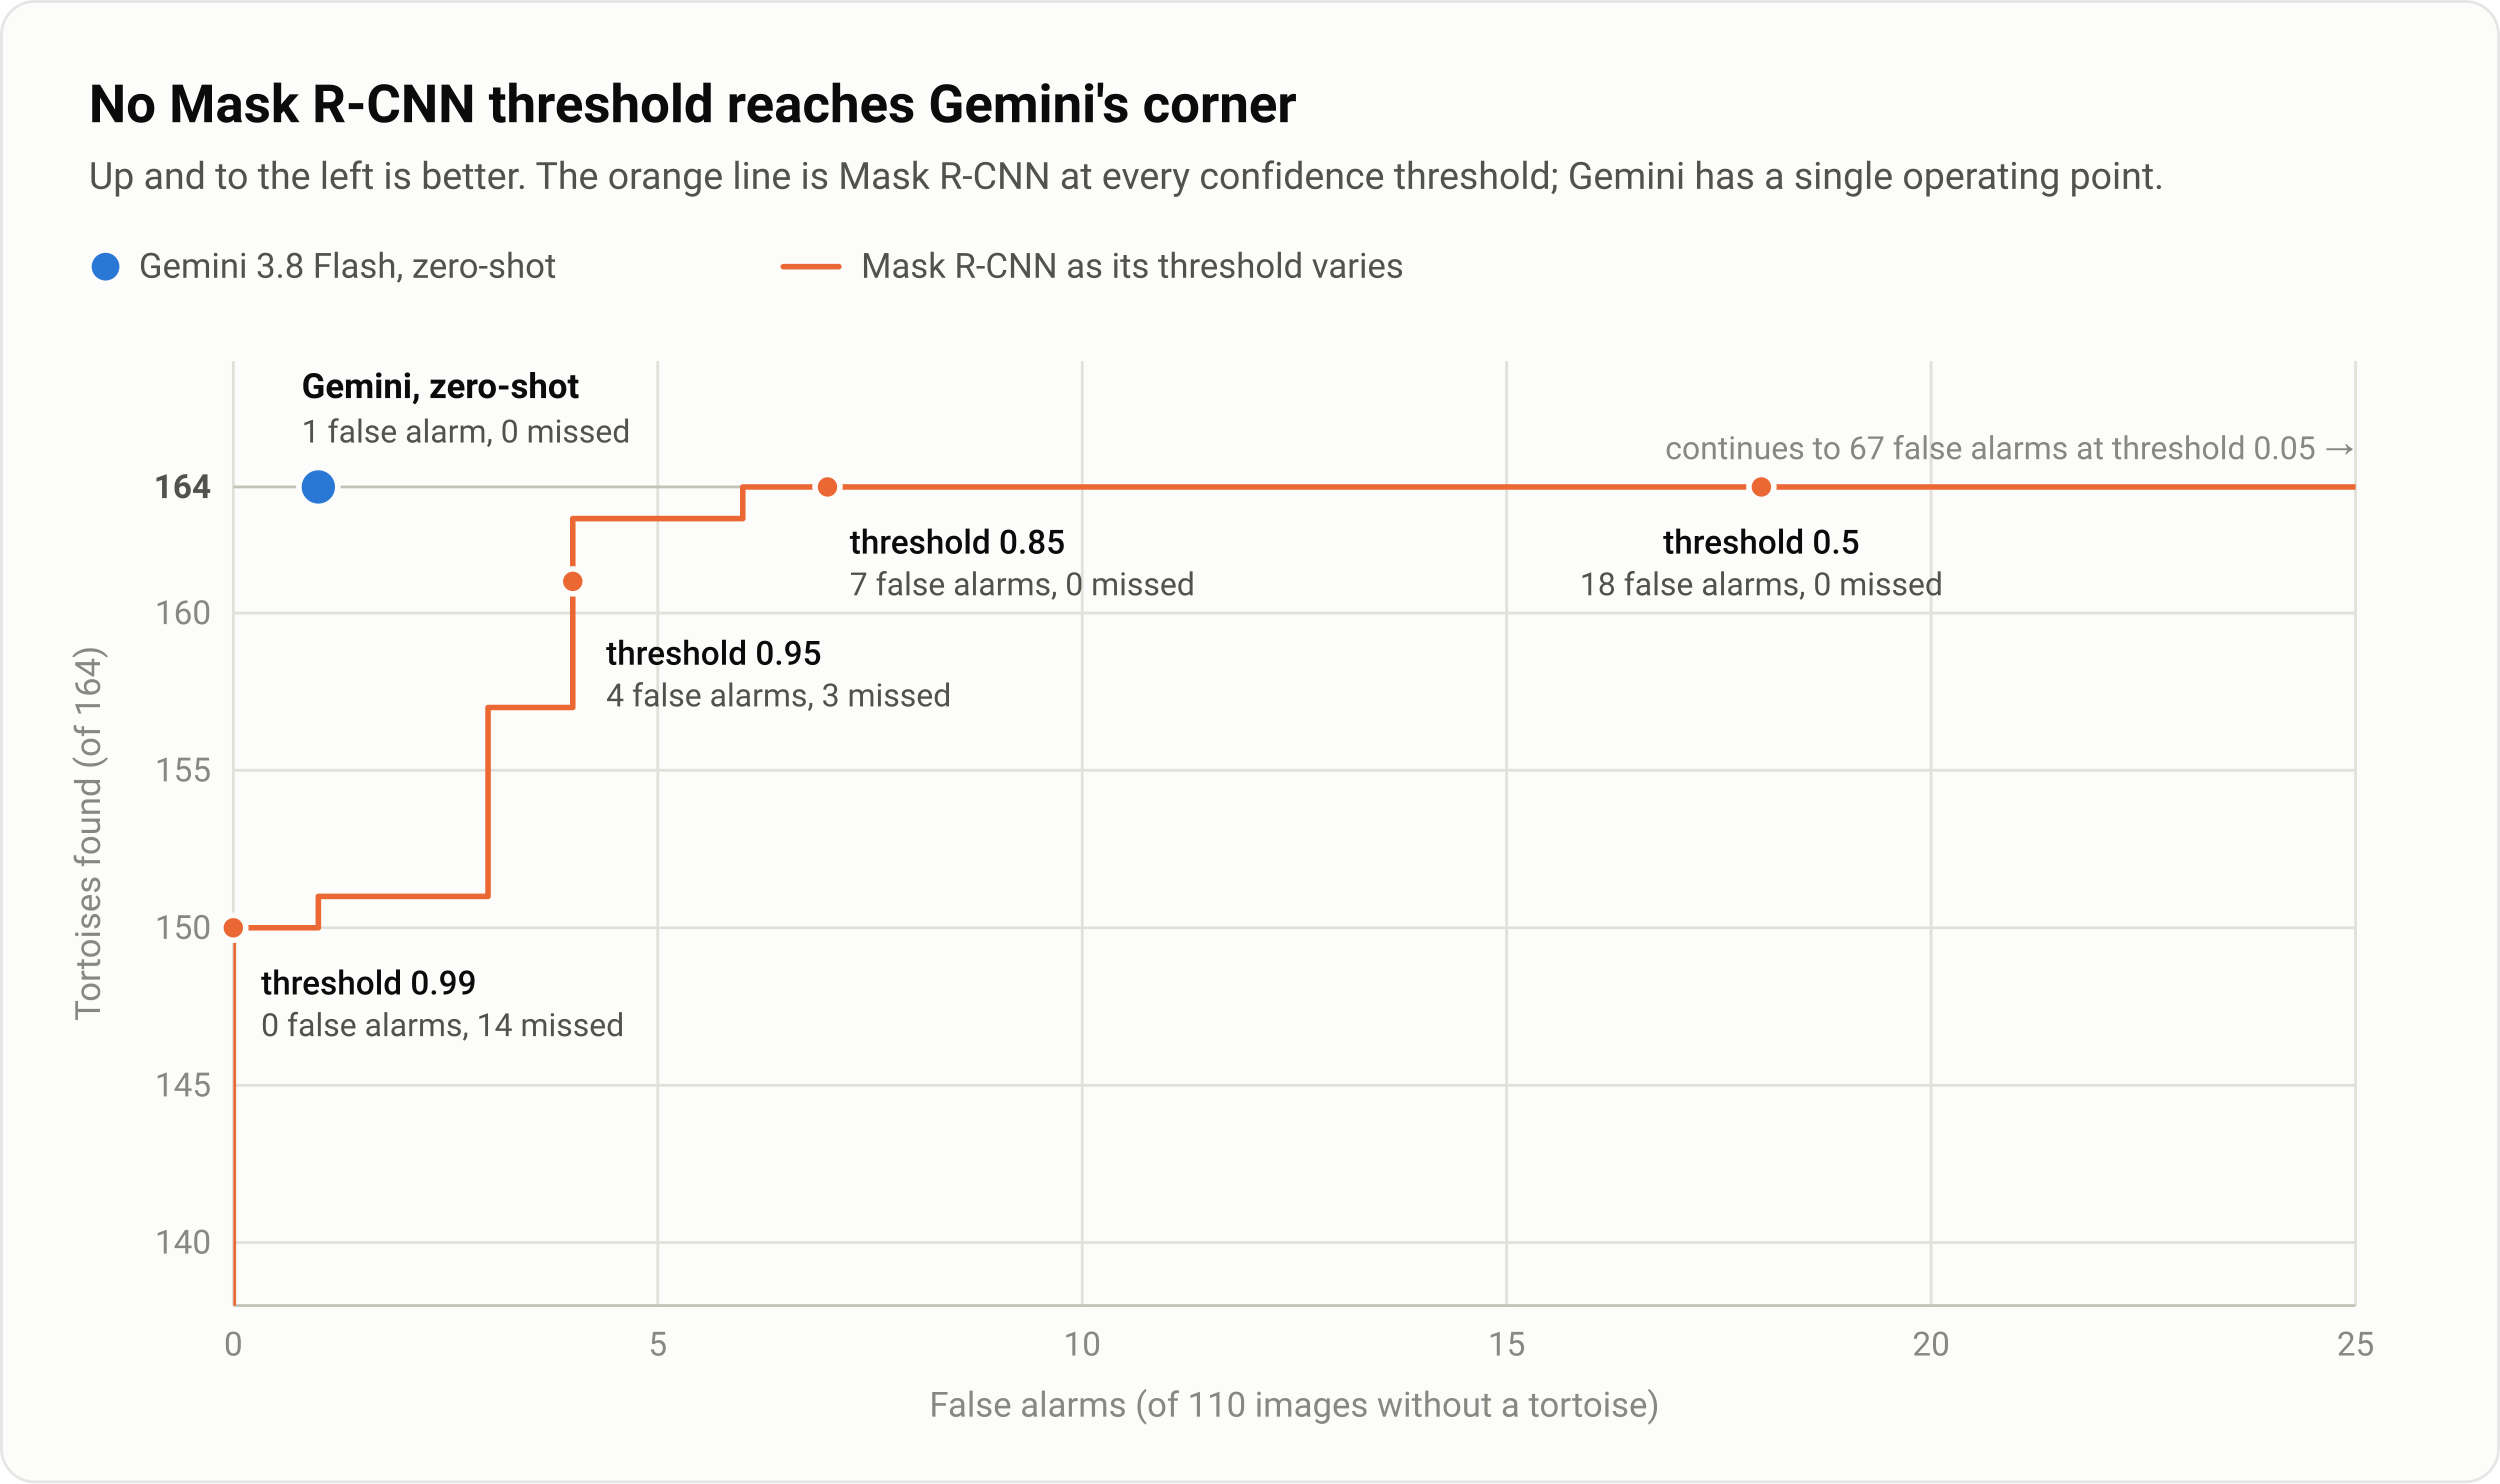
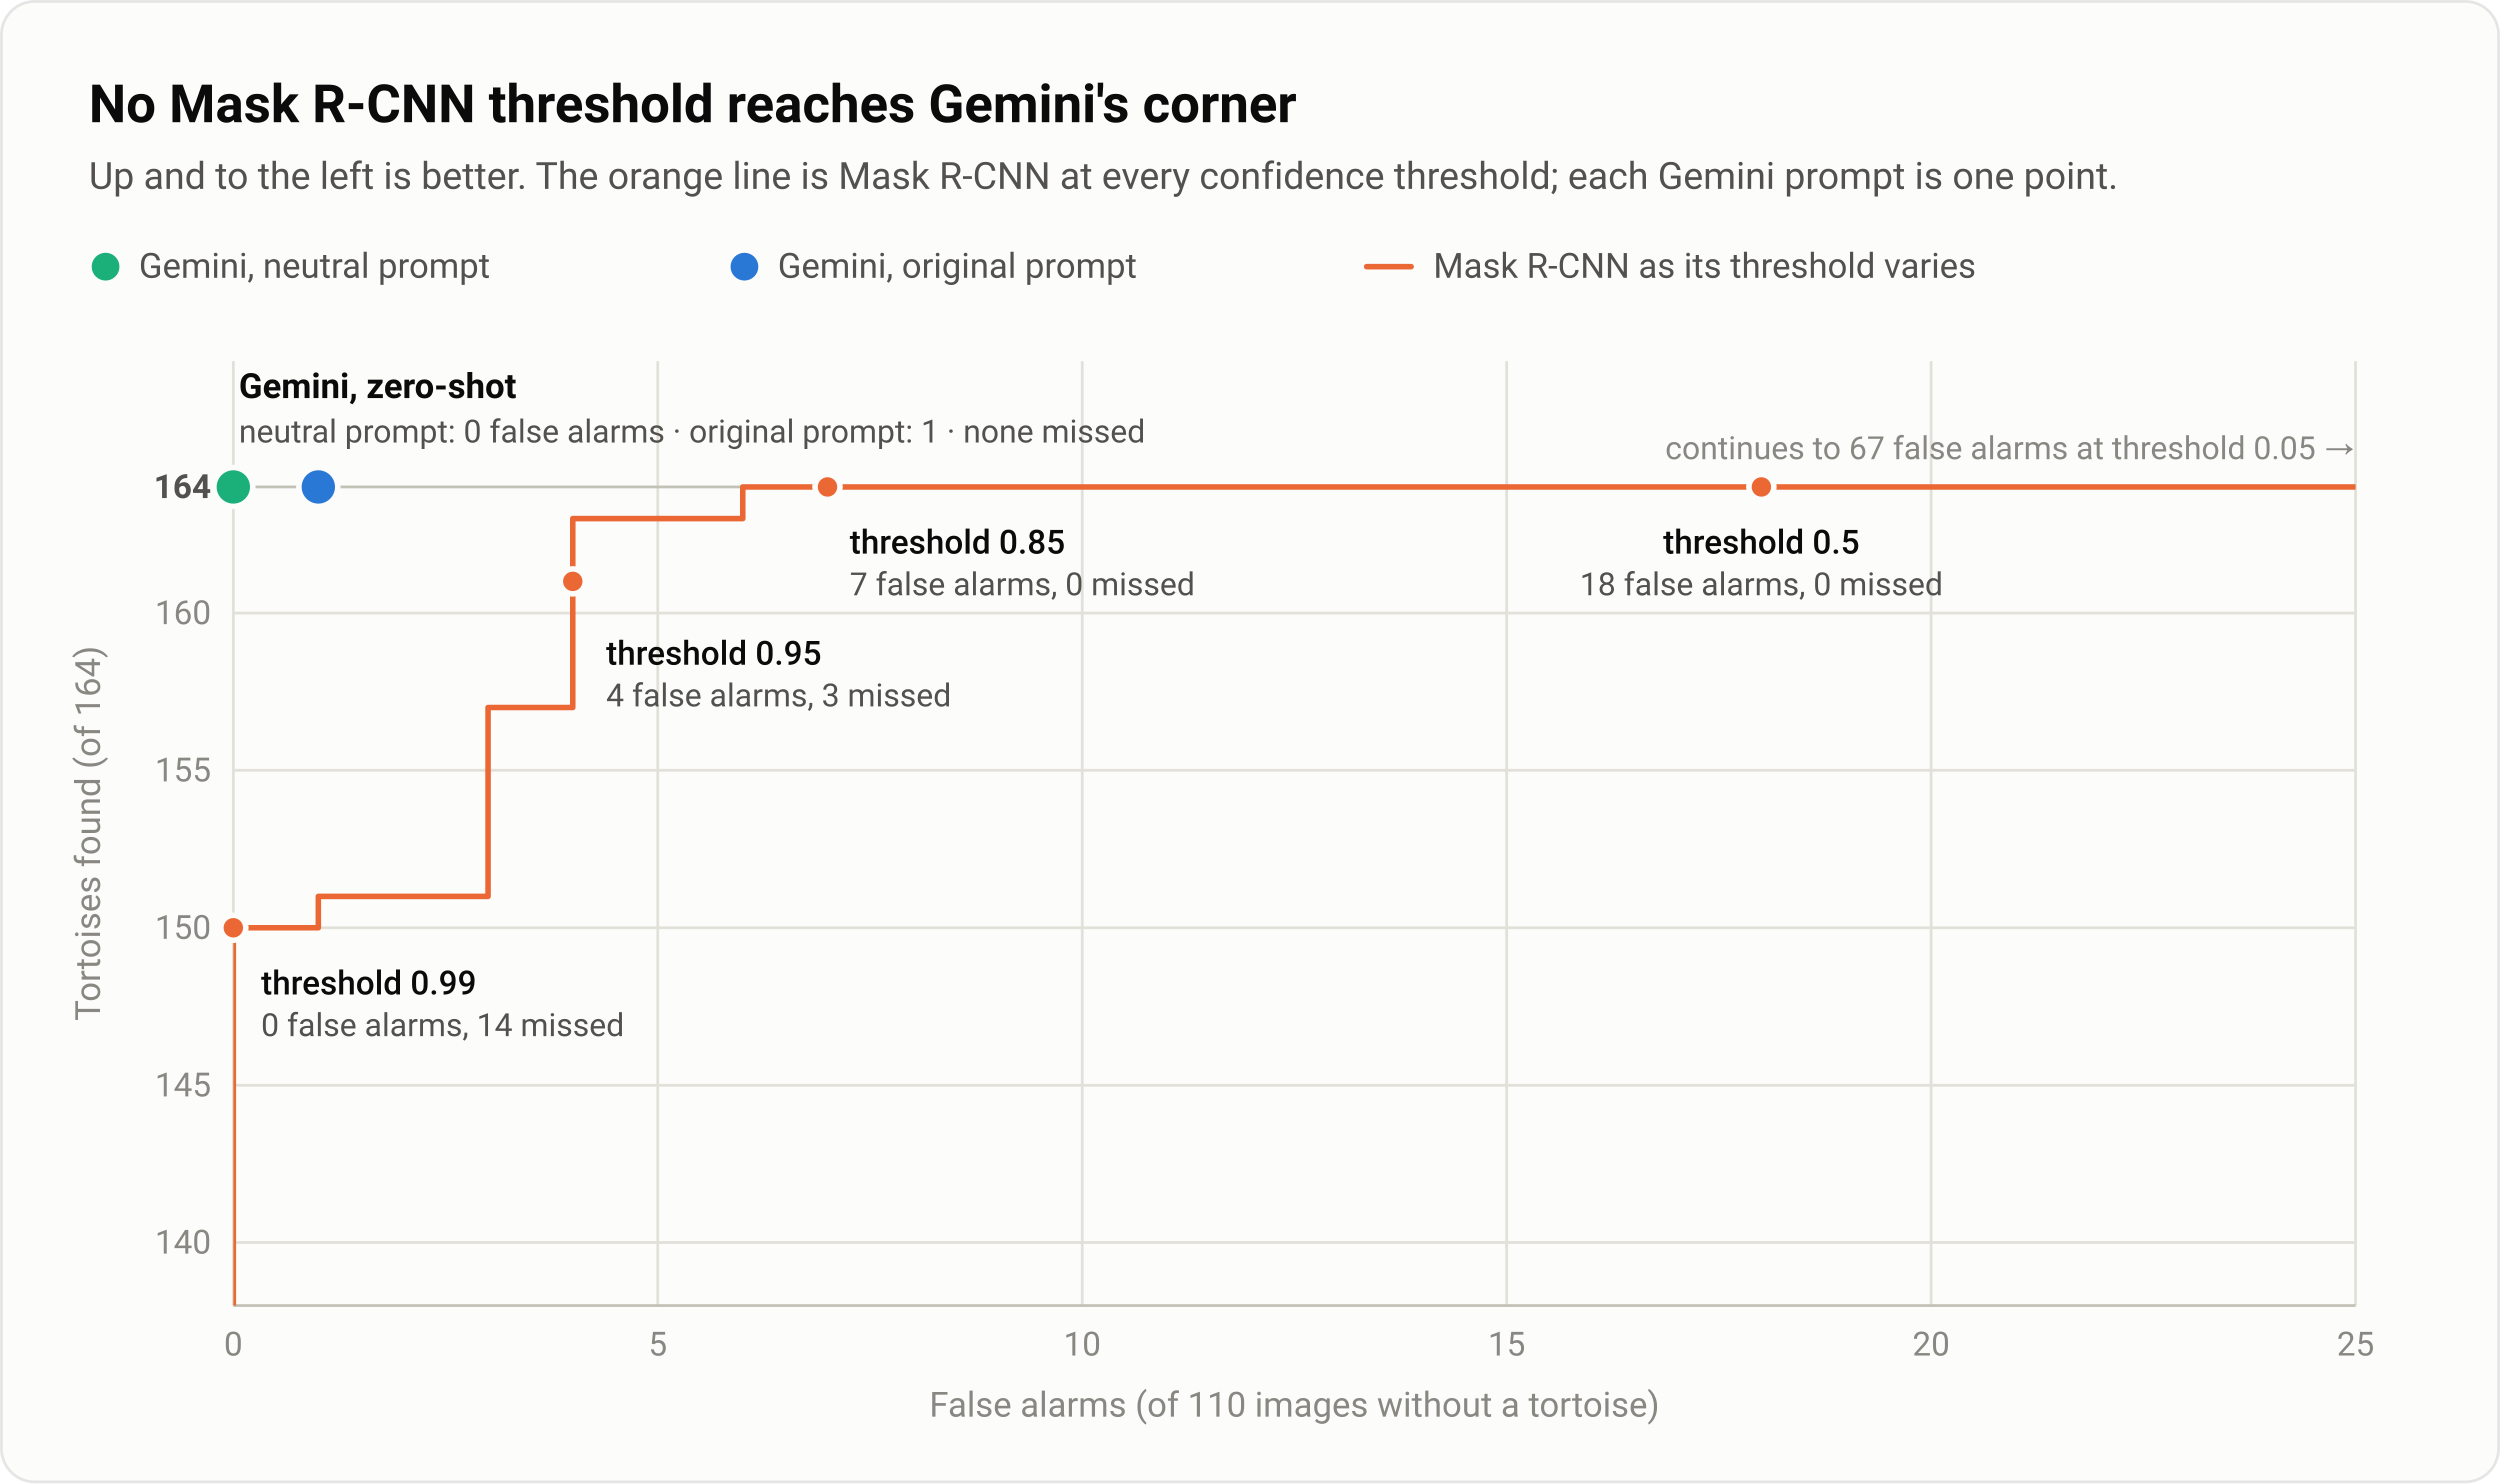
<svg xmlns="http://www.w3.org/2000/svg" width="900" height="534" viewBox="0 0 900 534" role="img" aria-labelledby="t d" font-family="system-ui, -apple-system, 'Segoe UI', Roboto, Helvetica, Arial, sans-serif">
  <rect x="0.5" y="0.5" width="899" height="533" rx="12" fill="#fcfcfb" stroke="#0b0b0b" stroke-opacity="0.1" />
  <text x="32.0" y="44.0" font-size="19" font-weight="600" fill="#0b0b0b" text-anchor="start">No Mask R-CNN threshold reaches Gemini's corner</text>
-   <text x="32.0" y="68.0" font-size="13.5" font-weight="400" fill="#52514e" text-anchor="start">Up and to the left is better. The orange line is Mask R-CNN at every confidence threshold; Gemini has a single operating point.</text>
-   <circle cx="38" cy="96" r="5" fill="#2a78d6" />
-   <text x="50.0" y="100.0" font-size="12.5" font-weight="400" fill="#52514e" text-anchor="start">Gemini 3.8 Flash, zero-shot</text>
-   <line x1="282" y1="96" x2="302" y2="96" stroke="#eb6834" stroke-width="2" stroke-linecap="round" />
-   <text x="310.0" y="100.0" font-size="12.5" font-weight="400" fill="#52514e" text-anchor="start">Mask R-CNN as its threshold varies</text>
+   <text x="32.0" y="68.0" font-size="13.5" font-weight="400" fill="#52514e" text-anchor="start">Up and to the left is better. The orange line is Mask R-CNN at every confidence threshold; each Gemini prompt is one point.</text>
+   <circle cx="38" cy="96" r="5" fill="#1baf7a" />
+   <text x="50.0" y="100.0" font-size="12.5" font-weight="400" fill="#52514e" text-anchor="start">Gemini, neutral prompt</text>
+   <circle cx="268" cy="96" r="5" fill="#2a78d6" />
+   <text x="280.0" y="100.0" font-size="12.5" font-weight="400" fill="#52514e" text-anchor="start">Gemini, original prompt</text>
+   <line x1="492" y1="96" x2="508" y2="96" stroke="#eb6834" stroke-width="2" stroke-linecap="round" />
+   <text x="516.0" y="100.0" font-size="12.5" font-weight="400" fill="#52514e" text-anchor="start">Mask R-CNN as its threshold varies</text>
  <line x1="84.0" y1="130" x2="84.0" y2="470" stroke="#e1e0d9" />
  <text x="84.0" y="488.0" font-size="12" font-weight="400" fill="#898781" text-anchor="middle">0</text>
  <line x1="236.8" y1="130" x2="236.8" y2="470" stroke="#e1e0d9" />
  <text x="236.8" y="488.0" font-size="12" font-weight="400" fill="#898781" text-anchor="middle">5</text>
  <line x1="389.6" y1="130" x2="389.6" y2="470" stroke="#e1e0d9" />
  <text x="389.6" y="488.0" font-size="12" font-weight="400" fill="#898781" text-anchor="middle">10</text>
  <line x1="542.4" y1="130" x2="542.4" y2="470" stroke="#e1e0d9" />
  <text x="542.4" y="488.0" font-size="12" font-weight="400" fill="#898781" text-anchor="middle">15</text>
  <line x1="695.2" y1="130" x2="695.2" y2="470" stroke="#e1e0d9" />
  <text x="695.2" y="488.0" font-size="12" font-weight="400" fill="#898781" text-anchor="middle">20</text>
  <line x1="848.0" y1="130" x2="848.0" y2="470" stroke="#e1e0d9" />
  <text x="848.0" y="488.0" font-size="12" font-weight="400" fill="#898781" text-anchor="middle">25</text>
  <line x1="84" y1="447.3" x2="848" y2="447.3" stroke="#e1e0d9" />
  <text x="76.0" y="451.3" font-size="12" font-weight="400" fill="#898781" text-anchor="end">140</text>
  <line x1="84" y1="390.7" x2="848" y2="390.7" stroke="#e1e0d9" />
  <text x="76.0" y="394.7" font-size="12" font-weight="400" fill="#898781" text-anchor="end">145</text>
  <line x1="84" y1="334.0" x2="848" y2="334.0" stroke="#e1e0d9" />
  <text x="76.0" y="338.0" font-size="12" font-weight="400" fill="#898781" text-anchor="end">150</text>
  <line x1="84" y1="277.3" x2="848" y2="277.3" stroke="#e1e0d9" />
  <text x="76.0" y="281.3" font-size="12" font-weight="400" fill="#898781" text-anchor="end">155</text>
  <line x1="84" y1="220.7" x2="848" y2="220.7" stroke="#e1e0d9" />
  <text x="76.0" y="224.7" font-size="12" font-weight="400" fill="#898781" text-anchor="end">160</text>
  <line x1="84" y1="175.3" x2="848" y2="175.3" stroke="#c3c2b7" />
  <text x="76.0" y="179.3" font-size="12" font-weight="600" fill="#52514e" text-anchor="end">164</text>
  <line x1="84" y1="470" x2="848" y2="470" stroke="#c3c2b7" />
  <text x="466.0" y="510.0" font-size="12.5" font-weight="400" fill="#898781" text-anchor="middle">False alarms (of 110 images without a tortoise)</text>
  <text x="36.0" y="300.0" font-size="12.5" font-weight="400" fill="#898781" text-anchor="middle" transform="rotate(-90 36 300.0)">Tortoises found (of 164)</text>
  <clipPath id="plot">
    <rect x="84" y="124" width="764" height="346" />
  </clipPath>
  <path d="M84.0,2034.0 L84.0,2034.0 L84.0,2022.7 L84.0,2022.7 L84.0,2011.3 L84.0,2011.3 L84.0,2000.0 L84.0,2000.0 L84.0,1988.7 L84.0,1988.7 L84.0,1977.3 L84.0,1977.3 L84.0,1966.0 L84.0,1966.0 L84.0,1954.7 L84.0,1954.7 L84.0,1943.3 L84.0,1943.3 L84.0,1932.0 L84.0,1932.0 L84.0,1920.7 L84.0,1920.7 L84.0,1909.3 L84.0,1909.3 L84.0,1898.0 L84.0,1898.0 L84.0,1886.7 L84.0,1886.7 L84.0,1875.3 L84.0,1875.3 L84.0,1864.0 L84.0,1864.0 L84.0,1852.7 L84.0,1852.7 L84.0,1841.3 L84.0,1841.3 L84.0,1830.0 L84.0,1830.0 L84.0,1818.7 L84.0,1818.7 L84.0,1807.3 L84.0,1807.3 L84.0,1796.0 L84.0,1796.0 L84.0,1784.7 L84.0,1784.7 L84.0,1773.3 L84.0,1773.3 L84.0,1762.0 L84.0,1762.0 L84.0,1750.7 L84.0,1750.7 L84.0,1739.3 L84.0,1739.3 L84.0,1728.0 L84.0,1728.0 L84.0,1716.7 L84.0,1716.7 L84.0,1705.3 L84.0,1705.3 L84.0,1694.0 L84.0,1694.0 L84.0,1682.7 L84.0,1682.7 L84.0,1671.3 L84.0,1671.3 L84.0,1660.0 L84.0,1660.0 L84.0,1648.7 L84.0,1648.7 L84.0,1637.3 L84.0,1637.3 L84.0,1626.0 L84.0,1626.0 L84.0,1614.7 L84.0,1614.7 L84.0,1603.3 L84.0,1603.3 L84.0,1592.0 L84.0,1592.0 L84.0,1580.7 L84.0,1580.7 L84.0,1569.3 L84.0,1569.3 L84.0,1558.0 L84.0,1558.0 L84.0,1546.7 L84.0,1546.7 L84.0,1535.3 L84.0,1535.3 L84.0,1524.0 L84.0,1524.0 L84.0,1512.7 L84.0,1512.7 L84.0,1501.3 L84.0,1501.3 L84.0,1490.0 L84.0,1490.0 L84.0,1478.7 L84.0,1478.7 L84.0,1467.3 L84.0,1467.3 L84.0,1456.0 L84.0,1456.0 L84.0,1444.7 L84.0,1444.7 L84.0,1433.3 L84.0,1433.3 L84.0,1422.0 L84.0,1422.0 L84.0,1410.7 L84.0,1410.7 L84.0,1399.3 L84.0,1399.3 L84.0,1388.0 L84.0,1388.0 L84.0,1376.7 L84.0,1376.7 L84.0,1365.3 L84.0,1365.3 L84.0,1354.0 L84.0,1354.0 L84.0,1342.7 L84.0,1342.7 L84.0,1331.3 L84.0,1331.3 L84.0,1320.0 L84.0,1320.0 L84.0,1308.7 L84.0,1308.7 L84.0,1297.3 L84.0,1297.3 L84.0,1286.0 L84.0,1286.0 L84.0,1274.7 L84.0,1274.7 L84.0,1263.3 L84.0,1263.3 L84.0,1252.0 L84.0,1252.0 L84.0,1240.7 L84.0,1240.7 L84.0,1229.3 L84.0,1229.3 L84.0,1218.0 L84.0,1218.0 L84.0,1206.7 L84.0,1206.7 L84.0,1195.3 L84.0,1195.3 L84.0,1184.0 L84.0,1184.0 L84.0,1172.7 L84.0,1172.7 L84.0,1161.3 L84.0,1161.3 L84.0,1150.0 L84.0,1150.0 L84.0,1138.7 L84.0,1138.7 L84.0,1127.3 L84.0,1127.3 L84.0,1116.0 L84.0,1116.0 L84.0,1104.7 L84.0,1104.7 L84.0,1093.3 L84.0,1093.3 L84.0,1082.0 L84.0,1082.0 L84.0,1070.7 L84.0,1070.7 L84.0,1059.3 L84.0,1059.3 L84.0,1048.0 L84.0,1048.0 L84.0,1036.7 L84.0,1036.7 L84.0,1025.3 L84.0,1025.3 L84.0,1014.0 L84.0,1014.0 L84.0,1002.7 L84.0,1002.7 L84.0,991.3 L84.0,991.3 L84.0,980.0 L84.0,980.0 L84.0,968.7 L84.0,968.7 L84.0,957.3 L84.0,957.3 L84.0,946.0 L84.0,946.0 L84.0,934.7 L84.0,934.7 L84.0,923.3 L84.0,923.3 L84.0,912.0 L84.0,912.0 L84.0,900.7 L84.0,900.7 L84.0,889.3 L84.0,889.3 L84.0,878.0 L84.0,878.0 L84.0,866.7 L84.0,866.7 L84.0,855.3 L84.0,855.3 L84.0,844.0 L84.0,844.0 L84.0,832.7 L84.0,832.7 L84.0,821.3 L84.0,821.3 L84.0,810.0 L84.0,810.0 L84.0,798.7 L84.0,798.7 L84.0,787.3 L84.0,787.3 L84.0,776.0 L84.0,776.0 L84.0,764.7 L84.0,764.7 L84.0,753.3 L84.0,753.3 L84.0,742.0 L84.0,742.0 L84.0,730.7 L84.0,730.7 L84.0,719.3 L84.0,719.3 L84.0,708.0 L84.0,708.0 L84.0,696.7 L84.0,696.7 L84.0,685.3 L84.0,685.3 L84.0,674.0 L84.0,674.0 L84.0,662.7 L84.0,662.7 L84.0,651.3 L84.0,651.3 L84.0,640.0 L84.0,640.0 L84.0,628.7 L84.0,628.7 L84.0,617.3 L84.0,617.3 L84.0,606.0 L84.0,606.0 L84.0,594.7 L84.0,594.7 L84.0,583.3 L84.0,583.3 L84.0,572.0 L84.0,572.0 L84.0,560.7 L84.0,560.7 L84.0,549.3 L84.0,549.3 L84.0,538.0 L84.0,538.0 L84.0,526.7 L84.0,526.7 L84.0,515.3 L84.0,515.3 L84.0,504.0 L84.0,504.0 L84.0,492.7 L84.0,492.7 L84.0,481.3 L84.0,481.3 L84.0,470.0 L84.0,470.0 L84.0,458.7 L84.0,458.7 L84.0,447.3 L84.0,447.3 L84.0,436.0 L84.0,436.0 L84.0,424.7 L84.0,424.7 L84.0,413.3 L84.0,413.3 L84.0,402.0 L84.0,402.0 L84.0,390.7 L84.0,390.7 L84.0,379.3 L84.0,379.3 L84.0,368.0 L84.0,368.0 L84.0,356.7 L84.0,356.7 L84.0,345.3 L84.0,345.3 L84.0,334.0 L114.6,334.0 L114.6,334.0 L114.6,334.0 L114.6,322.7 L145.1,322.7 L145.1,322.7 L175.7,322.7 L175.7,322.7 L175.7,322.7 L175.7,311.3 L175.7,311.3 L175.7,300.0 L175.7,300.0 L175.7,288.7 L175.7,288.7 L175.7,277.3 L175.7,277.3 L175.7,266.0 L175.7,266.0 L175.7,254.7 L206.2,254.7 L206.2,254.7 L206.2,254.7 L206.2,243.3 L206.2,243.3 L206.2,232.0 L206.2,232.0 L206.2,220.7 L206.2,220.7 L206.2,209.3 L206.2,209.3 L206.2,198.0 L206.2,198.0 L206.2,186.7 L236.8,186.7 L236.8,186.7 L267.4,186.7 L267.4,186.7 L267.4,186.7 L267.4,175.3 L297.9,175.3 L297.9,175.3 L328.5,175.3 L328.5,175.3 L359.0,175.3 L359.0,175.3 L389.6,175.3 L389.6,175.3 L420.2,175.3 L420.2,175.3 L450.7,175.3 L450.7,175.3 L481.3,175.3 L481.3,175.3 L511.8,175.3 L511.8,175.3 L542.4,175.3 L542.4,175.3 L573.0,175.3 L573.0,175.3 L603.5,175.3 L603.5,175.3 L634.1,175.3 L634.1,175.3 L664.6,175.3 L664.6,175.3 L695.2,175.3 L695.2,175.3 L725.8,175.3 L725.8,175.3 L756.3,175.3 L756.3,175.3 L786.9,175.3 L786.9,175.3 L817.4,175.3 L817.4,175.3 L848.0,175.3 L848.0,175.3 L878.6,175.3 L878.6,175.3 L909.1,175.3 L909.1,175.3 L939.7,175.3 L939.7,175.3 L970.2,175.3 L970.2,175.3 L1000.8,175.3 L1000.8,175.3 L1031.4,175.3 L1031.4,175.3 L1061.9,175.3 L1061.9,175.3 L1092.5,175.3 L1092.5,175.3 L1123.0,175.3 L1123.0,175.3 L1153.6,175.3 L1153.6,175.3 L1184.2,175.3 L1184.2,175.3 L1214.7,175.3 L1214.7,175.3 L1245.3,175.3 L1245.3,175.3 L1275.8,175.3 L1275.8,175.3 L1306.4,175.3 L1306.4,175.3 L1337.0,175.3 L1337.0,175.3 L1367.5,175.3 L1367.5,175.3 L1398.1,175.3 L1398.1,175.3 L1428.6,175.3 L1428.6,175.3 L1459.2,175.3 L1459.2,175.3 L1489.8,175.3 L1489.8,175.3 L1520.3,175.3 L1520.3,175.3 L1550.9,175.3 L1550.9,175.3 L1581.4,175.3 L1581.4,175.3 L1612.0,175.3 L1612.0,175.3 L1642.6,175.3 L1642.6,175.3 L1673.1,175.3 L1673.1,175.3 L1703.7,175.3 L1703.7,175.3 L1734.2,175.3 L1734.2,175.3 L1764.8,175.3 L1764.8,175.3 L1795.4,175.3 L1795.4,175.3 L1825.9,175.3 L1825.9,175.3 L1856.5,175.3 L1856.5,175.3 L1887.0,175.3 L1887.0,175.3 L1917.6,175.3 L1917.6,175.3 L1948.2,175.3 L1948.2,175.3 L1978.7,175.3 L1978.7,175.3 L2009.3,175.3 L2009.3,175.3 L2039.8,175.3 L2039.8,175.3 L2070.4,175.3 L2070.4,175.3 L2101.0,175.3 L2101.0,175.3 L2131.5,175.3 L2131.5,175.3 L2162.1,175.3 L2162.1,175.3 L2192.6,175.3 L2192.6,175.3 L2223.2,175.3 L2223.2,175.3 L2253.8,175.3 L2253.8,175.3 L2284.3,175.3 L2284.3,175.3 L2314.9,175.3 L2314.9,175.3 L2345.4,175.3 L2345.4,175.3 L2376.0,175.3 L2376.0,175.3 L2406.6,175.3 L2406.6,175.3 L2437.1,175.3 L2437.1,175.3 L2467.7,175.3 L2467.7,175.3 L2498.2,175.3 L2498.2,175.3 L2528.8,175.3 L2528.8,175.3 L2559.4,175.3 L2559.4,175.3 L2589.9,175.3 L2589.9,175.3 L2620.5,175.3 L2620.5,175.3 L2651.0,175.3 L2651.0,175.3 L2681.6,175.3 L2681.6,175.3 L2712.2,175.3 L2712.2,175.3 L2742.7,175.3 L2742.7,175.3 L2773.3,175.3 L2773.3,175.3 L2803.8,175.3 L2803.8,175.3 L2834.4,175.3 L2834.4,175.3 L2865.0,175.3 L2865.0,175.3 L2895.5,175.3 L2895.5,175.3 L2926.1,175.3 L2926.1,175.3 L2956.6,175.3 L2956.6,175.3 L2987.2,175.3 L2987.2,175.3 L3017.8,175.3 L3017.8,175.3 L3048.3,175.3 L3048.3,175.3 L3078.9,175.3 L3078.9,175.3 L3109.4,175.3 L3109.4,175.3 L3140.0,175.3 L3140.0,175.3 L3170.6,175.3 L3170.6,175.3 L3201.1,175.3 L3201.1,175.3 L3231.7,175.3 L3231.7,175.3 L3262.2,175.3 L3262.2,175.3 L3292.8,175.3 L3292.8,175.3 L3323.4,175.3 L3323.4,175.3 L3353.9,175.3 L3353.9,175.3 L3384.5,175.3 L3384.5,175.3 L3415.0,175.3 L3415.0,175.3 L3445.6,175.3 L3445.6,175.3" fill="none" stroke="#eb6834" stroke-width="2" stroke-linejoin="round" stroke-linecap="round" clip-path="url(#plot)" />
  <text x="848.0" y="165.3" font-size="11.5" font-weight="400" fill="#898781" text-anchor="end">continues to 67 false alarms at threshold 0.05 →</text>
  <circle cx="634.1" cy="175.3" r="4.5" fill="#eb6834" stroke="#fcfcfb" stroke-width="2" />
  <text x="634.1" y="199.3" font-size="12" font-weight="500" fill="#0b0b0b" text-anchor="middle">threshold 0.5</text>
  <text x="634.1" y="214.3" font-size="11.5" font-weight="400" fill="#52514e" text-anchor="middle">18 false alarms, 0 missed</text>
  <circle cx="297.9" cy="175.3" r="4.5" fill="#eb6834" stroke="#fcfcfb" stroke-width="2" />
  <text x="305.9" y="199.3" font-size="12" font-weight="500" fill="#0b0b0b" text-anchor="start">threshold 0.85</text>
  <text x="305.9" y="214.3" font-size="11.5" font-weight="400" fill="#52514e" text-anchor="start">7 false alarms, 0 missed</text>
  <circle cx="206.2" cy="209.3" r="4.5" fill="#eb6834" stroke="#fcfcfb" stroke-width="2" />
  <text x="218.2" y="239.3" font-size="12" font-weight="500" fill="#0b0b0b" text-anchor="start">threshold 0.95</text>
  <text x="218.2" y="254.3" font-size="11.5" font-weight="400" fill="#52514e" text-anchor="start">4 false alarms, 3 missed</text>
  <circle cx="84.0" cy="334.0" r="4.5" fill="#eb6834" stroke="#fcfcfb" stroke-width="2" />
  <text x="94.0" y="358.0" font-size="12" font-weight="500" fill="#0b0b0b" text-anchor="start">threshold 0.99</text>
  <text x="94.0" y="373.0" font-size="11.5" font-weight="400" fill="#52514e" text-anchor="start">0 false alarms, 14 missed</text>
  <circle cx="114.6" cy="175.3" r="7" fill="#2a78d6" stroke="#fcfcfb" stroke-width="2" />
-   <text x="108.6" y="143.3" font-size="12.5" font-weight="600" fill="#0b0b0b" text-anchor="start">Gemini, zero-shot</text>
-   <text x="108.6" y="159.3" font-size="11.5" font-weight="400" fill="#52514e" text-anchor="start">1 false alarm, 0 missed</text>
+   <circle cx="84.0" cy="175.3" r="7" fill="#1baf7a" stroke="#fcfcfb" stroke-width="2" />
+   <text x="86.0" y="143.3" font-size="12.5" font-weight="600" fill="#0b0b0b" text-anchor="start">Gemini, zero-shot</text>
+   <text x="86.0" y="159.3" font-size="11.5" font-weight="400" fill="#52514e" text-anchor="start">neutral prompt: 0 false alarms  ·  original prompt: 1  ·  none missed</text>
</svg>
